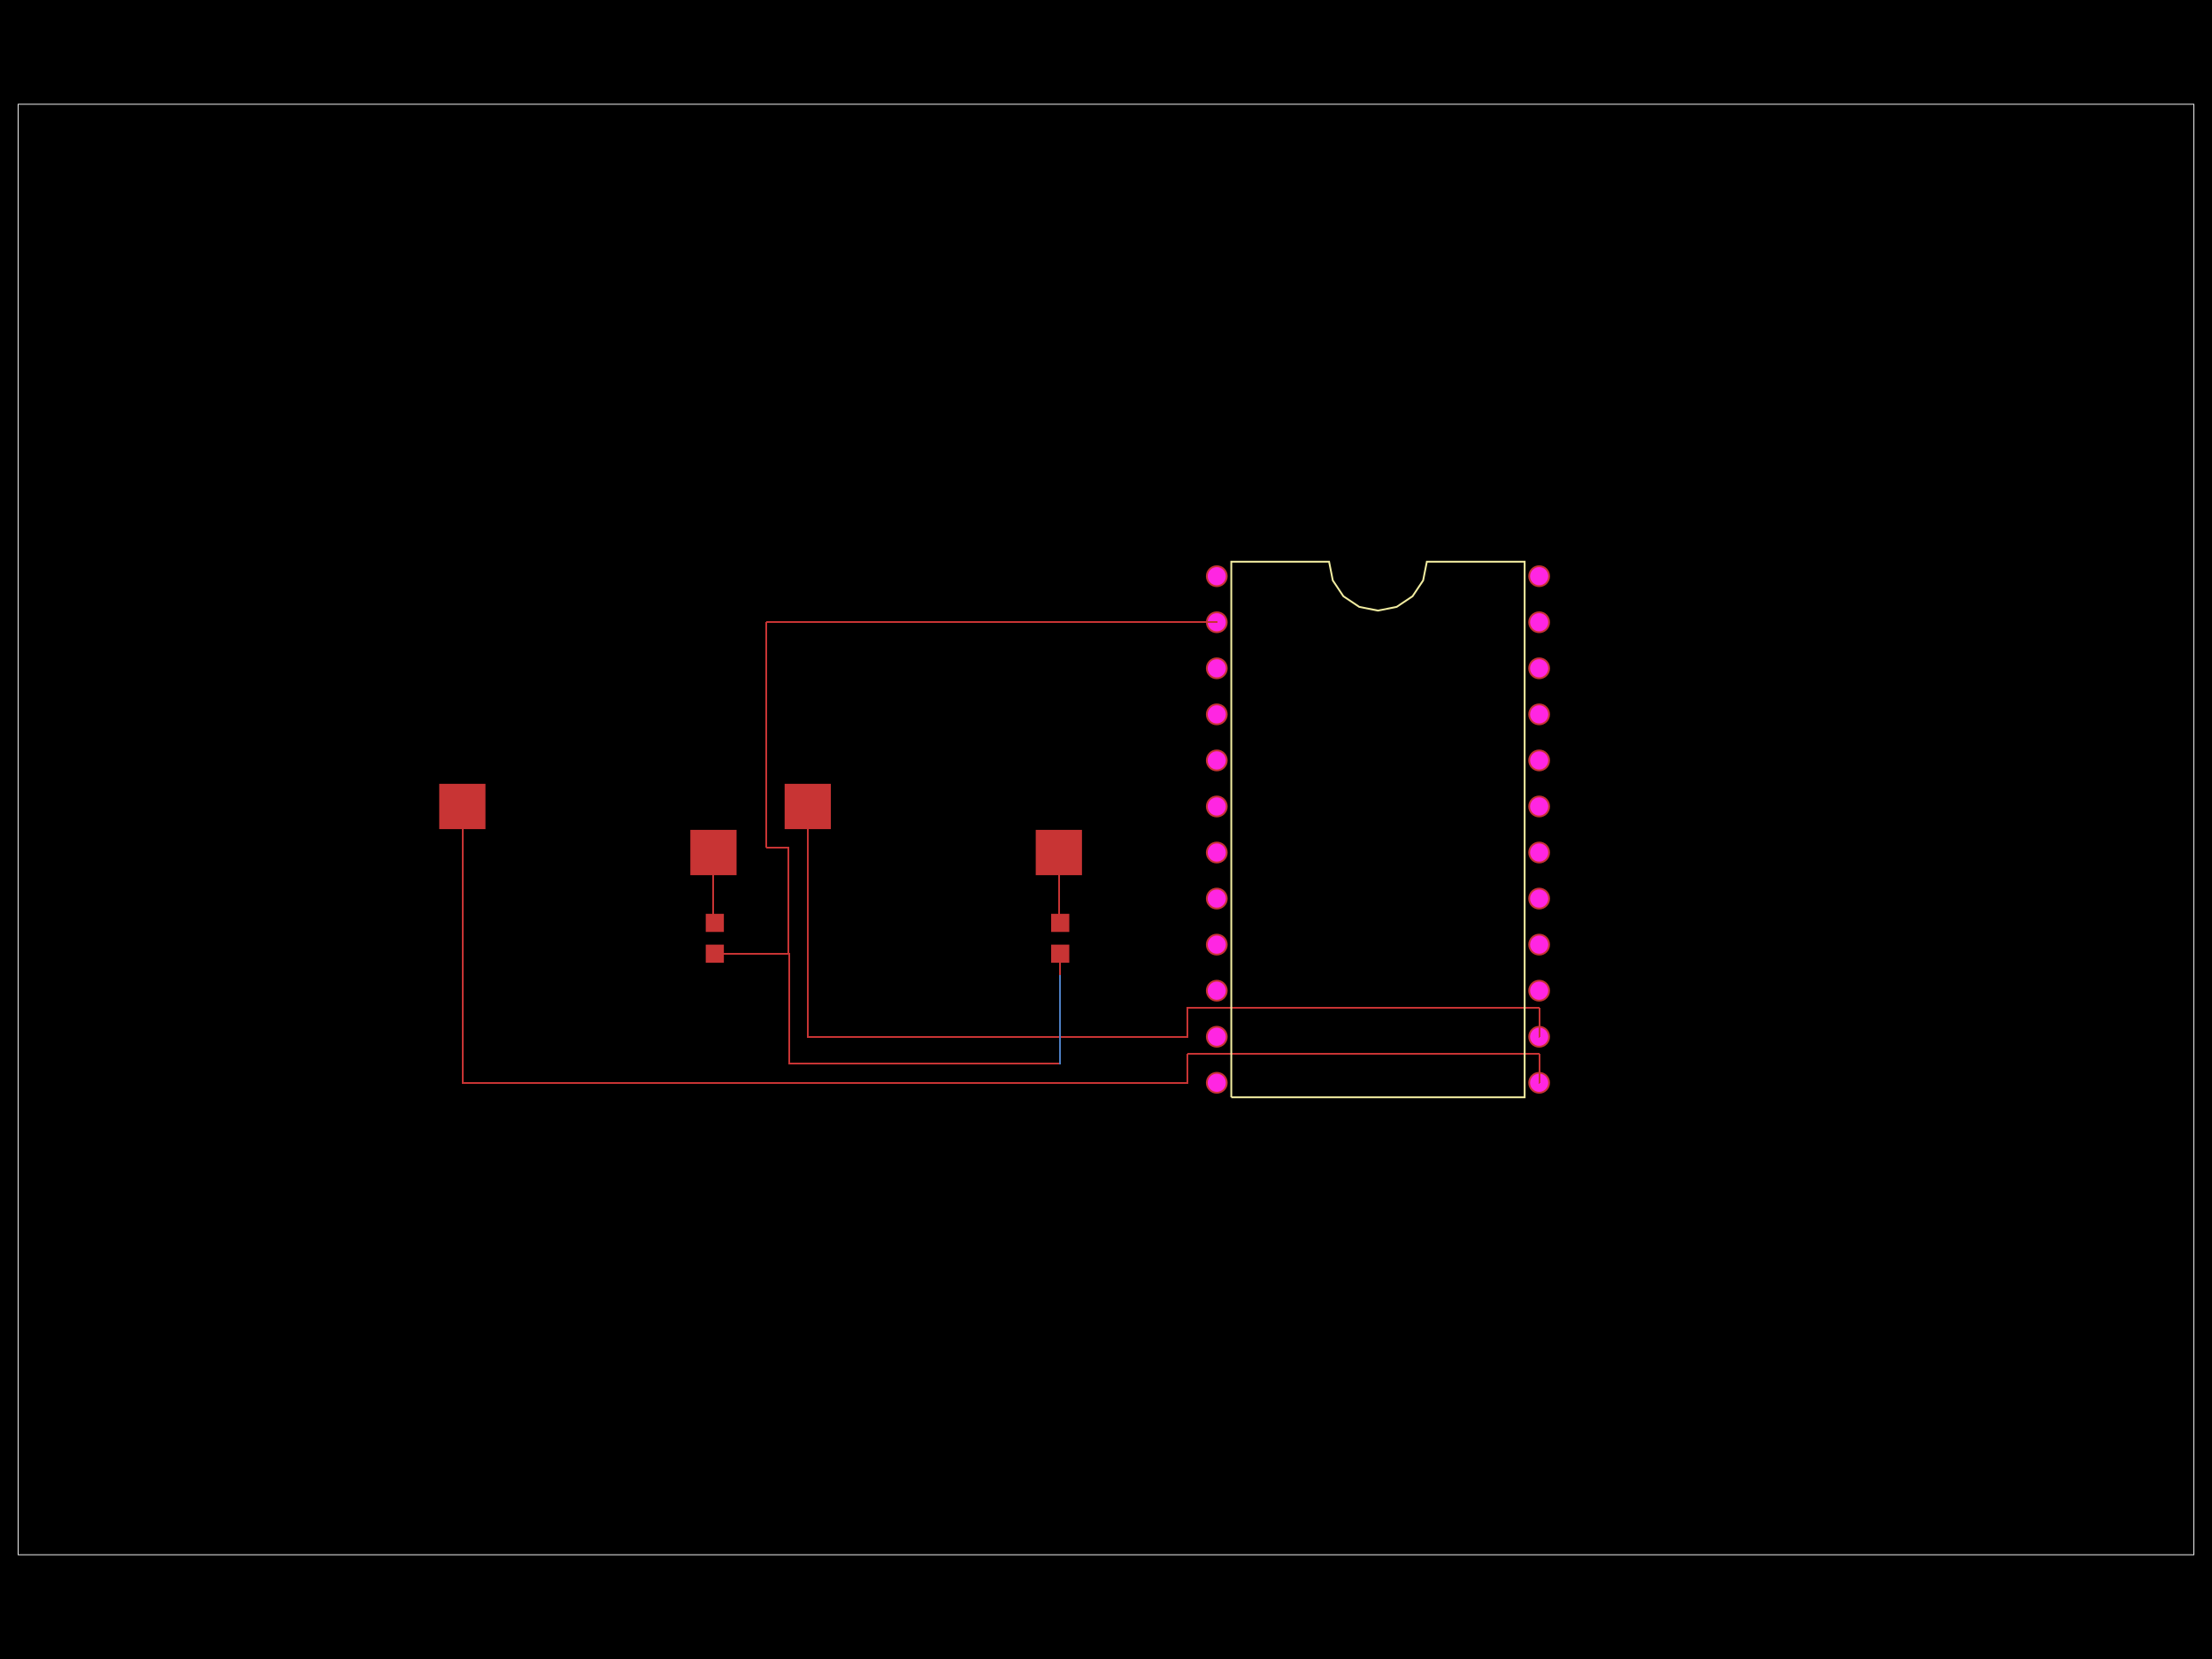
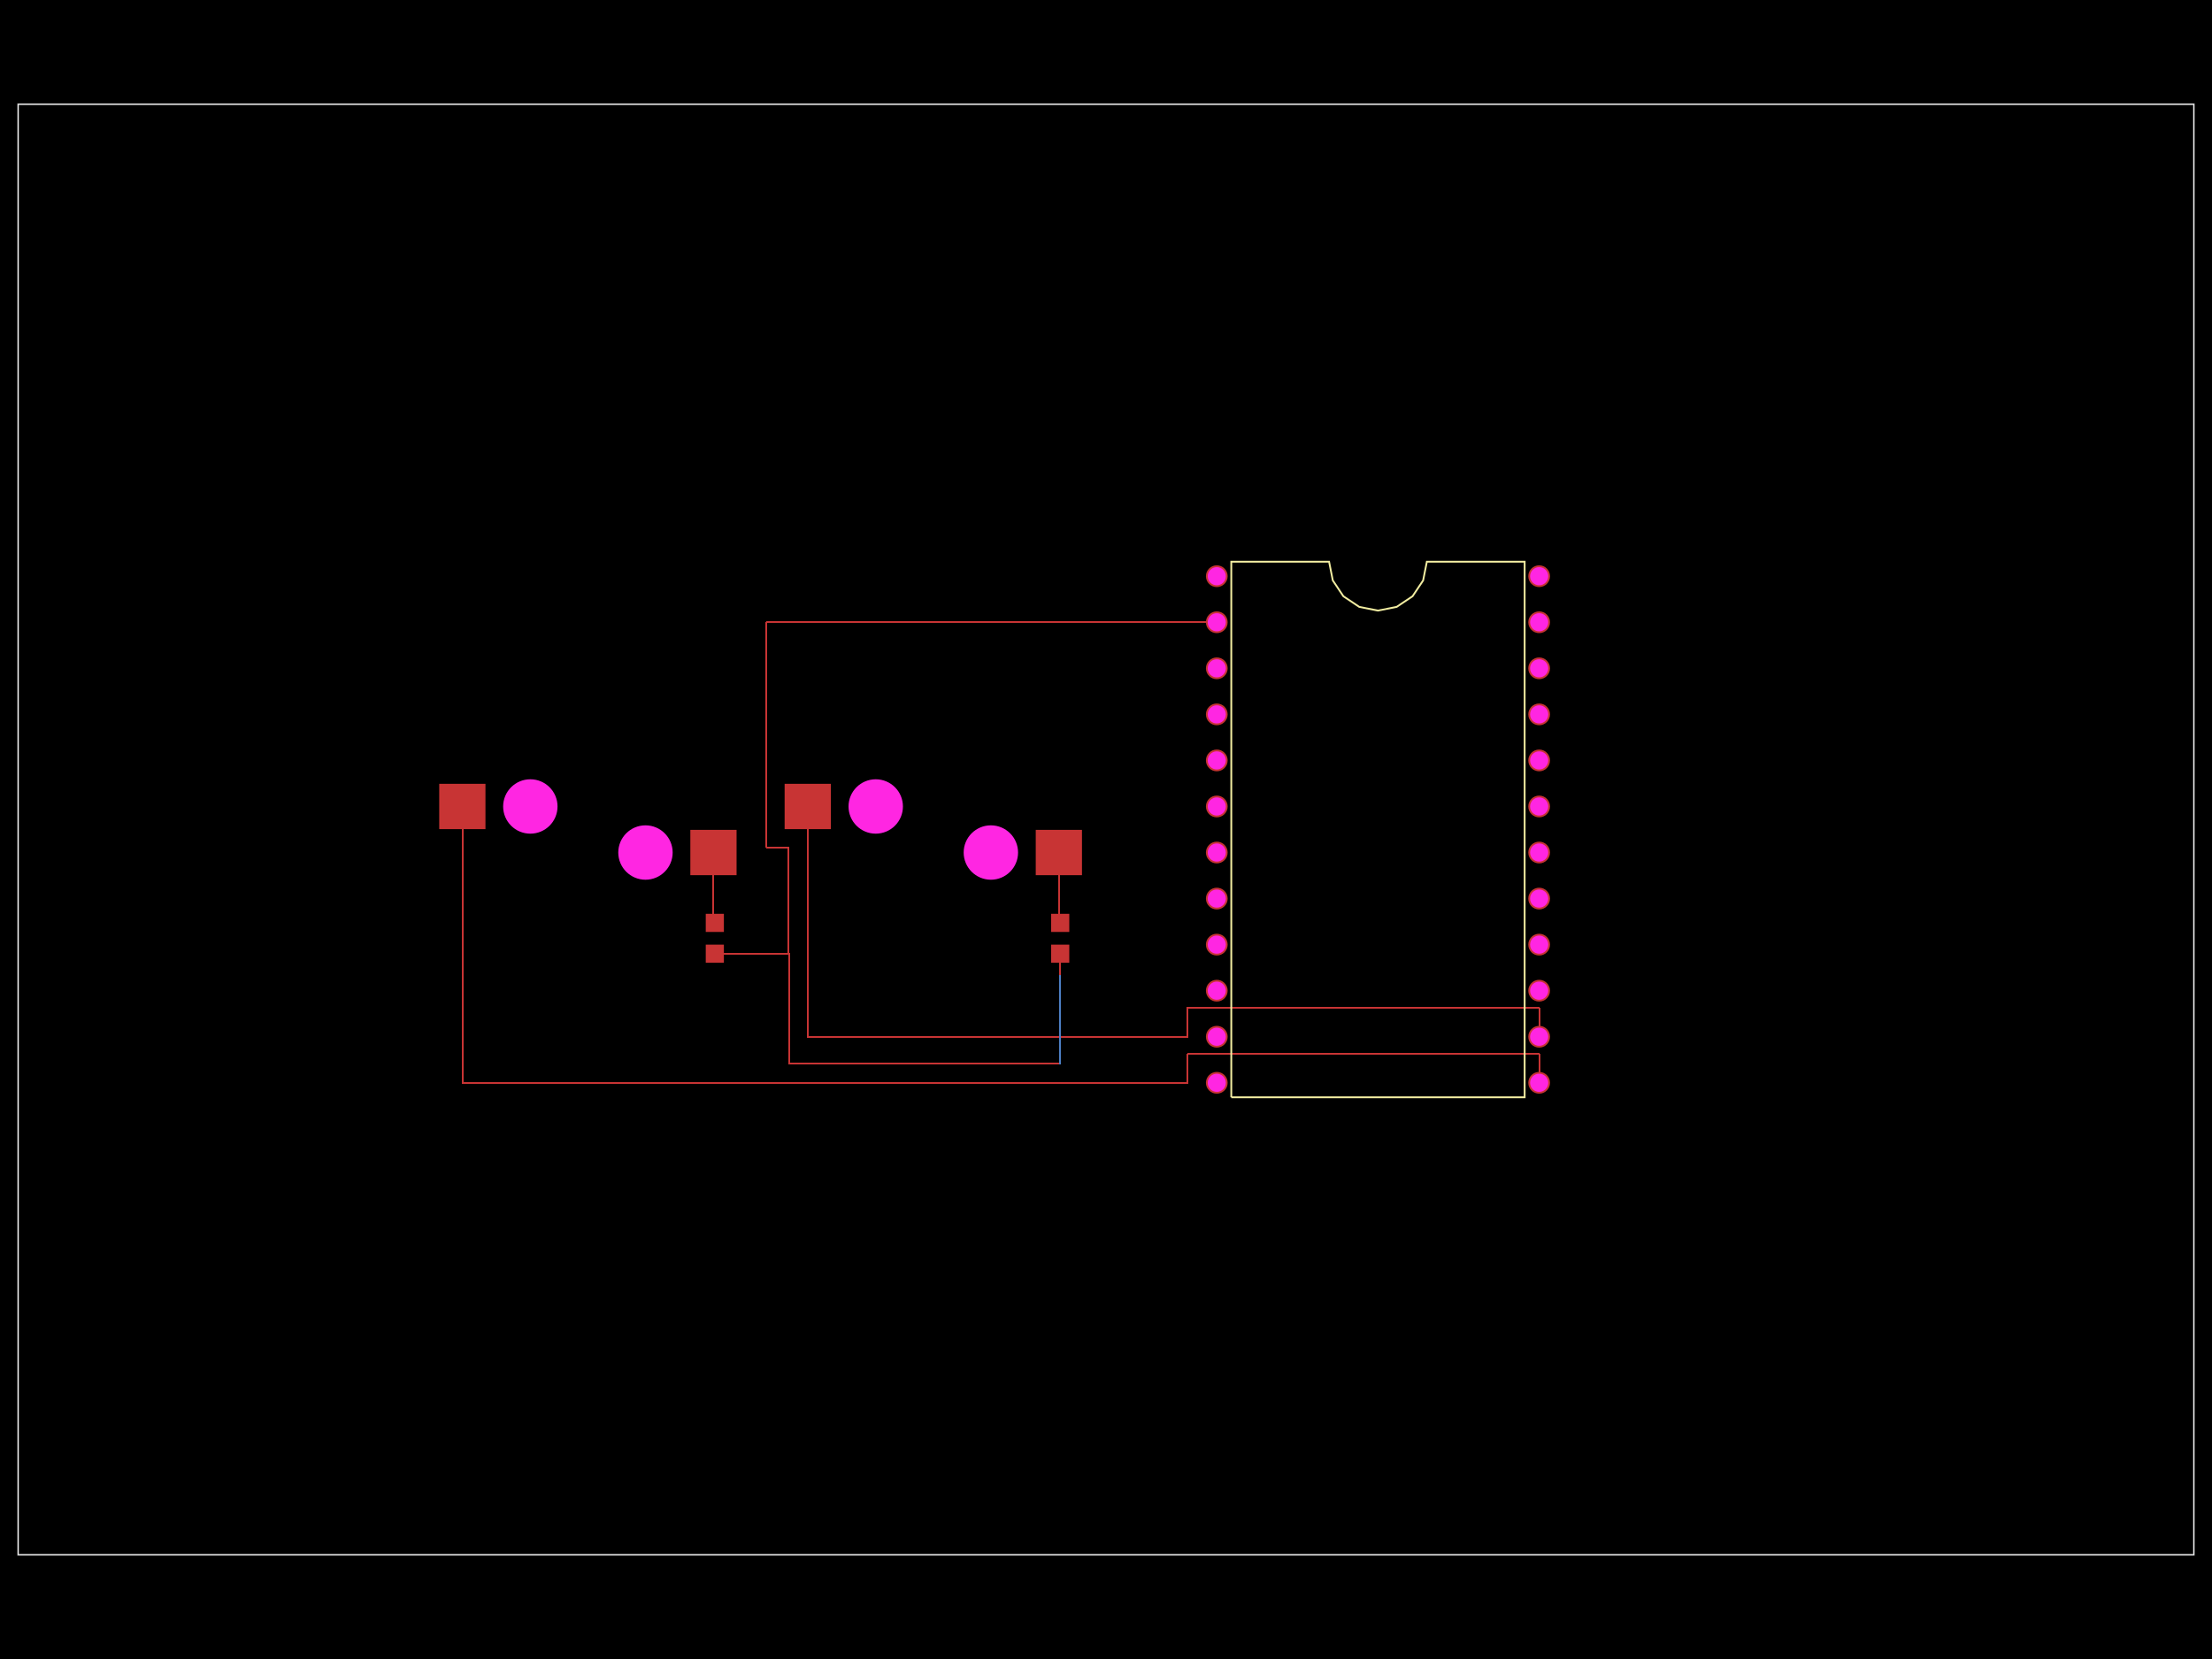
<svg xmlns="http://www.w3.org/2000/svg" width="800" height="600">
  <style>
-               .pcb-board { fill: #000; }
+               .boundary { fill: #000; }
+               .pcb-board { fill: none; }
              .pcb-trace { fill: none; }
              .pcb-hole-outer { fill: rgb(200, 52, 52); }
              .pcb-hole-inner { fill: rgb(255, 38, 226); }
              .pcb-pad { }
              .pcb-boundary { fill: none; stroke: #fff; stroke-width: 0.3; }
              .pcb-silkscreen { fill: none; }
              .pcb-silkscreen-top { stroke: #f2eda1; }
              .pcb-silkscreen-bottom { stroke: #f2eda1; }
              .pcb-silkscreen-text { fill: #f2eda1; }
            </style>
-   <rect class="pcb-board" x="0" y="0" width="800" height="600" />
+   <rect class="boundary" x="0" y="0" width="800" height="600" />
  <rect class="pcb-boundary" x="6.557" y="37.705" width="786.885" height="524.59" />
+   <path class="pcb-board" d="M 6.557 562.295 L 793.443 562.295 L 793.443 37.705 L 6.557 37.705 Z" stroke="rgba(255, 255, 255, 0.5)" stroke-width="0.656" />
  <g transform="translate(212.623, 300) rotate(0) scale(1, -1)">
-     <rect class="pcb-component" x="Infinity" y="Infinity" width="-Infinity" height="-Infinity" />
-     <rect class="pcb-component-outline" x="Infinity" y="Infinity" width="-Infinity" height="-Infinity" />
+     <rect class="pcb-component" x="-9.836" y="-9.836" width="19.672" height="19.672" />
+     <rect class="pcb-component-outline" x="-9.836" y="-9.836" width="19.672" height="19.672" />
  </g>
  <g transform="translate(258.5246, 339.3443) rotate(90) scale(1, -1)">
    <rect class="pcb-component" x="-3.279" y="-8.852" width="6.557" height="17.705" />
    <rect class="pcb-component-outline" x="-3.279" y="-8.852" width="6.557" height="17.705" />
  </g>
  <g transform="translate(337.541, 300) rotate(0) scale(1, -1)">
-     <rect class="pcb-component" x="Infinity" y="Infinity" width="-Infinity" height="-Infinity" />
-     <rect class="pcb-component-outline" x="Infinity" y="Infinity" width="-Infinity" height="-Infinity" />
+     <rect class="pcb-component" x="-9.836" y="-9.836" width="19.672" height="19.672" />
+     <rect class="pcb-component-outline" x="-9.836" y="-9.836" width="19.672" height="19.672" />
  </g>
  <g transform="translate(383.4426, 339.3443) rotate(90) scale(1, -1)">
    <rect class="pcb-component" x="-3.279" y="-8.852" width="6.557" height="17.705" />
    <rect class="pcb-component-outline" x="-3.279" y="-8.852" width="6.557" height="17.705" />
  </g>
  <g transform="translate(498.3607, 300) rotate(0) scale(1, -1)">
    <rect class="pcb-component" x="-62.23" y="-95.541" width="124.459" height="191.082" />
    <rect class="pcb-component-outline" x="-62.23" y="-95.541" width="124.459" height="191.082" />
  </g>
  <rect class="pcb-pad" fill="rgb(200, 52, 52)" x="158.852" y="283.475" width="16.721" height="16.393" />
  <rect class="pcb-pad" fill="rgb(200, 52, 52)" x="249.672" y="300.131" width="16.721" height="16.393" />
  <rect class="pcb-pad" fill="rgb(200, 52, 52)" x="255.246" y="330.492" width="6.557" height="6.557" />
  <rect class="pcb-pad" fill="rgb(200, 52, 52)" x="255.246" y="341.639" width="6.557" height="6.557" />
  <rect class="pcb-pad" fill="rgb(200, 52, 52)" x="283.77" y="283.475" width="16.721" height="16.393" />
  <rect class="pcb-pad" fill="rgb(200, 52, 52)" x="374.59" y="300.131" width="16.721" height="16.393" />
  <rect class="pcb-pad" fill="rgb(200, 52, 52)" x="380.164" y="330.492" width="6.557" height="6.557" />
  <rect class="pcb-pad" fill="rgb(200, 52, 52)" x="380.164" y="341.639" width="6.557" height="6.557" />
+   <path class="pcb-trace" stroke="rgb(200, 52, 52)" d="M 258.033 308.328 L 258.033 333.77" stroke-width="0.656" stroke-linecap="round" stroke-linejoin="round" shape-rendering="crispEdges" />
+   <path class="pcb-trace" stroke="rgb(200, 52, 52)" d="M 382.951 308.328 L 382.951 333.77" stroke-width="0.656" stroke-linecap="round" stroke-linejoin="round" shape-rendering="crispEdges" />
+   <path class="pcb-trace" stroke="rgb(200, 52, 52)" d="M 167.213 291.672 L 167.213 391.607" stroke-width="0.656" stroke-linecap="round" stroke-linejoin="round" shape-rendering="crispEdges" />
+   <path class="pcb-trace" stroke="rgb(200, 52, 52)" d="M 167.213 391.607 L 429.574 391.607" stroke-width="0.656" stroke-linecap="round" stroke-linejoin="round" shape-rendering="crispEdges" />
+   <path class="pcb-trace" stroke="rgb(200, 52, 52)" d="M 429.574 391.607 L 429.574 381.115" stroke-width="0.656" stroke-linecap="round" stroke-linejoin="round" shape-rendering="crispEdges" />
+   <path class="pcb-trace" stroke="rgb(200, 52, 52)" d="M 429.574 381.115 L 556.656 381.115" stroke-width="0.656" stroke-linecap="round" stroke-linejoin="round" shape-rendering="crispEdges" />
+   <path class="pcb-trace" stroke="rgb(200, 52, 52)" d="M 556.656 381.115 L 556.656 391.607" stroke-width="0.656" stroke-linecap="round" stroke-linejoin="round" shape-rendering="crispEdges" />
+   <path class="pcb-trace" stroke="rgb(200, 52, 52)" d="M 292.131 291.672 L 292.131 374.951" stroke-width="0.656" stroke-linecap="round" stroke-linejoin="round" shape-rendering="crispEdges" />
+   <path class="pcb-trace" stroke="rgb(200, 52, 52)" d="M 292.131 374.951 L 429.574 374.951" stroke-width="0.656" stroke-linecap="round" stroke-linejoin="round" shape-rendering="crispEdges" />
+   <path class="pcb-trace" stroke="rgb(200, 52, 52)" d="M 429.574 374.951 L 429.574 364.459" stroke-width="0.656" stroke-linecap="round" stroke-linejoin="round" shape-rendering="crispEdges" />
+   <path class="pcb-trace" stroke="rgb(200, 52, 52)" d="M 429.574 364.459 L 556.656 364.459" stroke-width="0.656" stroke-linecap="round" stroke-linejoin="round" shape-rendering="crispEdges" />
+   <path class="pcb-trace" stroke="rgb(200, 52, 52)" d="M 556.656 364.459 L 556.656 374.951" stroke-width="0.656" stroke-linecap="round" stroke-linejoin="round" shape-rendering="crispEdges" />
+   <path class="pcb-trace" stroke="rgb(200, 52, 52)" d="M 258.525 344.918 L 285.246 344.918" stroke-width="0.656" stroke-linecap="round" stroke-linejoin="round" shape-rendering="crispEdges" />
+   <path class="pcb-trace" stroke="rgb(200, 52, 52)" d="M 285.246 344.918 L 285.246 306.426" stroke-width="0.656" stroke-linecap="round" stroke-linejoin="round" shape-rendering="crispEdges" />
+   <path class="pcb-trace" stroke="rgb(200, 52, 52)" d="M 285.246 306.426 L 277.213 306.426" stroke-width="0.656" stroke-linecap="round" stroke-linejoin="round" shape-rendering="crispEdges" />
+   <path class="pcb-trace" stroke="rgb(200, 52, 52)" d="M 277.213 306.426 L 277.213 225.049" stroke-width="0.656" stroke-linecap="round" stroke-linejoin="round" shape-rendering="crispEdges" />
+   <path class="pcb-trace" stroke="rgb(200, 52, 52)" d="M 277.213 225.049 L 440.066 225.049" stroke-width="0.656" stroke-linecap="round" stroke-linejoin="round" shape-rendering="crispEdges" />
+   <path class="pcb-trace" stroke="rgb(200, 52, 52)" d="M 285.574 344.918 L 285.574 384.721" stroke-width="0.656" stroke-linecap="round" stroke-linejoin="round" shape-rendering="crispEdges" />
+   <path class="pcb-trace" stroke="rgb(200, 52, 52)" d="M 285.574 384.721 L 383.41 384.721" stroke-width="0.656" stroke-linecap="round" stroke-linejoin="round" shape-rendering="crispEdges" />
+   <path class="pcb-trace" stroke="rgb(200, 52, 52)" d="M 383.41 384.721 L 383.41 384.721" stroke-width="0.656" stroke-linecap="round" stroke-linejoin="round" shape-rendering="crispEdges" />
+   <path class="pcb-trace" stroke="rgb(77, 127, 196)" d="M 383.41 384.721 L 383.41 384.721" stroke-width="0.656" stroke-linecap="round" stroke-linejoin="round" shape-rendering="crispEdges" />
+   <path class="pcb-trace" stroke="rgb(77, 127, 196)" d="M 383.41 384.721 L 383.41 352.426" stroke-width="0.656" stroke-linecap="round" stroke-linejoin="round" shape-rendering="crispEdges" />
+   <path class="pcb-trace" stroke="rgb(77, 127, 196)" d="M 383.41 352.426 L 383.41 352.426" stroke-width="0.656" stroke-linecap="round" stroke-linejoin="round" shape-rendering="crispEdges" />
+   <path class="pcb-trace" stroke="rgb(200, 52, 52)" d="M 383.41 352.426 L 383.41 352.426" stroke-width="0.656" stroke-linecap="round" stroke-linejoin="round" shape-rendering="crispEdges" />
+   <path class="pcb-trace" stroke="rgb(200, 52, 52)" d="M 383.41 352.426 L 383.41 344.885" stroke-width="0.656" stroke-linecap="round" stroke-linejoin="round" shape-rendering="crispEdges" />
+   <path class="pcb-silkscreen pcb-silkscreen-top" d="M 445.311 396.852 L 445.311 203.148 L 480.678 203.148 L 482.024 209.915 L 485.857 215.651 L 491.594 219.485 L 498.361 220.831 L 505.128 219.485 L 510.864 215.651 L 514.698 209.915 L 516.044 203.148 L 551.41 203.148 L 551.41 396.852 L 445.311 396.852" stroke-width="0.656" data-pcb-component-id="pcb_component_4" data-pcb-silkscreen-path-id="pcb_silkscreen_path_0" />
  <g>
    <circle class="pcb-hole-outer" cx="440.066" cy="208.393" r="3.934" />
    <circle class="pcb-hole-inner" cx="440.066" cy="208.393" r="3.279" />
  </g>
  <g>
    <circle class="pcb-hole-outer" cx="440.066" cy="225.049" r="3.934" />
    <circle class="pcb-hole-inner" cx="440.066" cy="225.049" r="3.279" />
  </g>
  <g>
    <circle class="pcb-hole-outer" cx="440.066" cy="241.705" r="3.934" />
    <circle class="pcb-hole-inner" cx="440.066" cy="241.705" r="3.279" />
  </g>
  <g>
    <circle class="pcb-hole-outer" cx="440.066" cy="258.361" r="3.934" />
    <circle class="pcb-hole-inner" cx="440.066" cy="258.361" r="3.279" />
  </g>
  <g>
    <circle class="pcb-hole-outer" cx="440.066" cy="275.016" r="3.934" />
    <circle class="pcb-hole-inner" cx="440.066" cy="275.016" r="3.279" />
  </g>
  <g>
    <circle class="pcb-hole-outer" cx="440.066" cy="291.672" r="3.934" />
    <circle class="pcb-hole-inner" cx="440.066" cy="291.672" r="3.279" />
  </g>
  <g>
    <circle class="pcb-hole-outer" cx="440.066" cy="308.328" r="3.934" />
    <circle class="pcb-hole-inner" cx="440.066" cy="308.328" r="3.279" />
  </g>
  <g>
    <circle class="pcb-hole-outer" cx="440.066" cy="324.984" r="3.934" />
    <circle class="pcb-hole-inner" cx="440.066" cy="324.984" r="3.279" />
  </g>
  <g>
    <circle class="pcb-hole-outer" cx="440.066" cy="341.639" r="3.934" />
    <circle class="pcb-hole-inner" cx="440.066" cy="341.639" r="3.279" />
  </g>
  <g>
    <circle class="pcb-hole-outer" cx="440.066" cy="358.295" r="3.934" />
    <circle class="pcb-hole-inner" cx="440.066" cy="358.295" r="3.279" />
  </g>
  <g>
    <circle class="pcb-hole-outer" cx="440.066" cy="374.951" r="3.934" />
    <circle class="pcb-hole-inner" cx="440.066" cy="374.951" r="3.279" />
  </g>
  <g>
    <circle class="pcb-hole-outer" cx="440.066" cy="391.607" r="3.934" />
    <circle class="pcb-hole-inner" cx="440.066" cy="391.607" r="3.279" />
  </g>
  <g>
    <circle class="pcb-hole-outer" cx="556.656" cy="391.607" r="3.934" />
    <circle class="pcb-hole-inner" cx="556.656" cy="391.607" r="3.279" />
  </g>
  <g>
    <circle class="pcb-hole-outer" cx="556.656" cy="374.951" r="3.934" />
    <circle class="pcb-hole-inner" cx="556.656" cy="374.951" r="3.279" />
  </g>
  <g>
    <circle class="pcb-hole-outer" cx="556.656" cy="358.295" r="3.934" />
    <circle class="pcb-hole-inner" cx="556.656" cy="358.295" r="3.279" />
  </g>
  <g>
    <circle class="pcb-hole-outer" cx="556.656" cy="341.639" r="3.934" />
    <circle class="pcb-hole-inner" cx="556.656" cy="341.639" r="3.279" />
  </g>
  <g>
    <circle class="pcb-hole-outer" cx="556.656" cy="324.984" r="3.934" />
    <circle class="pcb-hole-inner" cx="556.656" cy="324.984" r="3.279" />
  </g>
  <g>
    <circle class="pcb-hole-outer" cx="556.656" cy="308.328" r="3.934" />
    <circle class="pcb-hole-inner" cx="556.656" cy="308.328" r="3.279" />
  </g>
  <g>
    <circle class="pcb-hole-outer" cx="556.656" cy="291.672" r="3.934" />
    <circle class="pcb-hole-inner" cx="556.656" cy="291.672" r="3.279" />
  </g>
  <g>
    <circle class="pcb-hole-outer" cx="556.656" cy="275.016" r="3.934" />
    <circle class="pcb-hole-inner" cx="556.656" cy="275.016" r="3.279" />
  </g>
  <g>
    <circle class="pcb-hole-outer" cx="556.656" cy="258.361" r="3.934" />
    <circle class="pcb-hole-inner" cx="556.656" cy="258.361" r="3.279" />
  </g>
  <g>
    <circle class="pcb-hole-outer" cx="556.656" cy="241.705" r="3.934" />
    <circle class="pcb-hole-inner" cx="556.656" cy="241.705" r="3.279" />
  </g>
  <g>
    <circle class="pcb-hole-outer" cx="556.656" cy="225.049" r="3.934" />
    <circle class="pcb-hole-inner" cx="556.656" cy="225.049" r="3.279" />
  </g>
  <g>
    <circle class="pcb-hole-outer" cx="556.656" cy="208.393" r="3.934" />
    <circle class="pcb-hole-inner" cx="556.656" cy="208.393" r="3.279" />
  </g>
-   <path class="pcb-trace" stroke="rgb(200, 52, 52)" d="M 258.033 308.328 L 258.033 333.77" stroke-width="0.656" stroke-linecap="round" stroke-linejoin="round" shape-rendering="crispEdges" />
-   <path class="pcb-trace" stroke="rgb(200, 52, 52)" d="M 382.951 308.328 L 382.951 333.77" stroke-width="0.656" stroke-linecap="round" stroke-linejoin="round" shape-rendering="crispEdges" />
-   <path class="pcb-trace" stroke="rgb(200, 52, 52)" d="M 167.213 291.672 L 167.213 391.607" stroke-width="0.656" stroke-linecap="round" stroke-linejoin="round" shape-rendering="crispEdges" />
-   <path class="pcb-trace" stroke="rgb(200, 52, 52)" d="M 167.213 391.607 L 429.574 391.607" stroke-width="0.656" stroke-linecap="round" stroke-linejoin="round" shape-rendering="crispEdges" />
-   <path class="pcb-trace" stroke="rgb(200, 52, 52)" d="M 429.574 391.607 L 429.574 381.115" stroke-width="0.656" stroke-linecap="round" stroke-linejoin="round" shape-rendering="crispEdges" />
-   <path class="pcb-trace" stroke="rgb(200, 52, 52)" d="M 429.574 381.115 L 556.656 381.115" stroke-width="0.656" stroke-linecap="round" stroke-linejoin="round" shape-rendering="crispEdges" />
-   <path class="pcb-trace" stroke="rgb(200, 52, 52)" d="M 556.656 381.115 L 556.656 391.607" stroke-width="0.656" stroke-linecap="round" stroke-linejoin="round" shape-rendering="crispEdges" />
-   <path class="pcb-trace" stroke="rgb(200, 52, 52)" d="M 292.131 291.672 L 292.131 374.951" stroke-width="0.656" stroke-linecap="round" stroke-linejoin="round" shape-rendering="crispEdges" />
-   <path class="pcb-trace" stroke="rgb(200, 52, 52)" d="M 292.131 374.951 L 429.574 374.951" stroke-width="0.656" stroke-linecap="round" stroke-linejoin="round" shape-rendering="crispEdges" />
-   <path class="pcb-trace" stroke="rgb(200, 52, 52)" d="M 429.574 374.951 L 429.574 364.459" stroke-width="0.656" stroke-linecap="round" stroke-linejoin="round" shape-rendering="crispEdges" />
-   <path class="pcb-trace" stroke="rgb(200, 52, 52)" d="M 429.574 364.459 L 556.656 364.459" stroke-width="0.656" stroke-linecap="round" stroke-linejoin="round" shape-rendering="crispEdges" />
-   <path class="pcb-trace" stroke="rgb(200, 52, 52)" d="M 556.656 364.459 L 556.656 374.951" stroke-width="0.656" stroke-linecap="round" stroke-linejoin="round" shape-rendering="crispEdges" />
-   <path class="pcb-trace" stroke="rgb(200, 52, 52)" d="M 258.525 344.918 L 285.246 344.918" stroke-width="0.656" stroke-linecap="round" stroke-linejoin="round" shape-rendering="crispEdges" />
-   <path class="pcb-trace" stroke="rgb(200, 52, 52)" d="M 285.246 344.918 L 285.246 306.426" stroke-width="0.656" stroke-linecap="round" stroke-linejoin="round" shape-rendering="crispEdges" />
-   <path class="pcb-trace" stroke="rgb(200, 52, 52)" d="M 285.246 306.426 L 277.213 306.426" stroke-width="0.656" stroke-linecap="round" stroke-linejoin="round" shape-rendering="crispEdges" />
-   <path class="pcb-trace" stroke="rgb(200, 52, 52)" d="M 277.213 306.426 L 277.213 225.049" stroke-width="0.656" stroke-linecap="round" stroke-linejoin="round" shape-rendering="crispEdges" />
-   <path class="pcb-trace" stroke="rgb(200, 52, 52)" d="M 277.213 225.049 L 440.066 225.049" stroke-width="0.656" stroke-linecap="round" stroke-linejoin="round" shape-rendering="crispEdges" />
-   <path class="pcb-trace" stroke="rgb(200, 52, 52)" d="M 285.574 344.918 L 285.574 384.721" stroke-width="0.656" stroke-linecap="round" stroke-linejoin="round" shape-rendering="crispEdges" />
-   <path class="pcb-trace" stroke="rgb(200, 52, 52)" d="M 285.574 384.721 L 383.41 384.721" stroke-width="0.656" stroke-linecap="round" stroke-linejoin="round" shape-rendering="crispEdges" />
-   <path class="pcb-trace" stroke="rgb(200, 52, 52)" d="M 383.41 384.721 L 383.41 384.721" stroke-width="0.656" stroke-linecap="round" stroke-linejoin="round" shape-rendering="crispEdges" />
-   <path class="pcb-trace" stroke="rgb(77, 127, 196)" d="M 383.41 384.721 L 383.41 384.721" stroke-width="0.656" stroke-linecap="round" stroke-linejoin="round" shape-rendering="crispEdges" />
-   <path class="pcb-trace" stroke="rgb(77, 127, 196)" d="M 383.41 384.721 L 383.41 352.426" stroke-width="0.656" stroke-linecap="round" stroke-linejoin="round" shape-rendering="crispEdges" />
-   <path class="pcb-trace" stroke="rgb(77, 127, 196)" d="M 383.41 352.426 L 383.41 352.426" stroke-width="0.656" stroke-linecap="round" stroke-linejoin="round" shape-rendering="crispEdges" />
-   <path class="pcb-trace" stroke="rgb(200, 52, 52)" d="M 383.41 352.426 L 383.41 352.426" stroke-width="0.656" stroke-linecap="round" stroke-linejoin="round" shape-rendering="crispEdges" />
-   <path class="pcb-trace" stroke="rgb(200, 52, 52)" d="M 383.41 352.426 L 383.41 344.885" stroke-width="0.656" stroke-linecap="round" stroke-linejoin="round" shape-rendering="crispEdges" />
-   <path class="pcb-silkscreen pcb-silkscreen-top" d="M 445.311 396.852 L 445.311 203.148 L 480.678 203.148 L 482.024 209.915 L 485.857 215.651 L 491.594 219.485 L 498.361 220.831 L 505.128 219.485 L 510.864 215.651 L 514.698 209.915 L 516.044 203.148 L 551.41 203.148 L 551.41 396.852 L 445.311 396.852" stroke-width="0.656" data-pcb-component-id="pcb_component_4" data-pcb-silkscreen-path-id="pcb_silkscreen_path_0" />
+   <circle class="pcb-hole" cx="191.803" cy="291.672" r="9.836" fill="#FF26E2" />
+   <circle class="pcb-hole" cx="233.443" cy="308.328" r="9.836" fill="#FF26E2" />
+   <circle class="pcb-hole" cx="316.721" cy="291.672" r="9.836" fill="#FF26E2" />
+   <circle class="pcb-hole" cx="358.361" cy="308.328" r="9.836" fill="#FF26E2" />
</svg>
